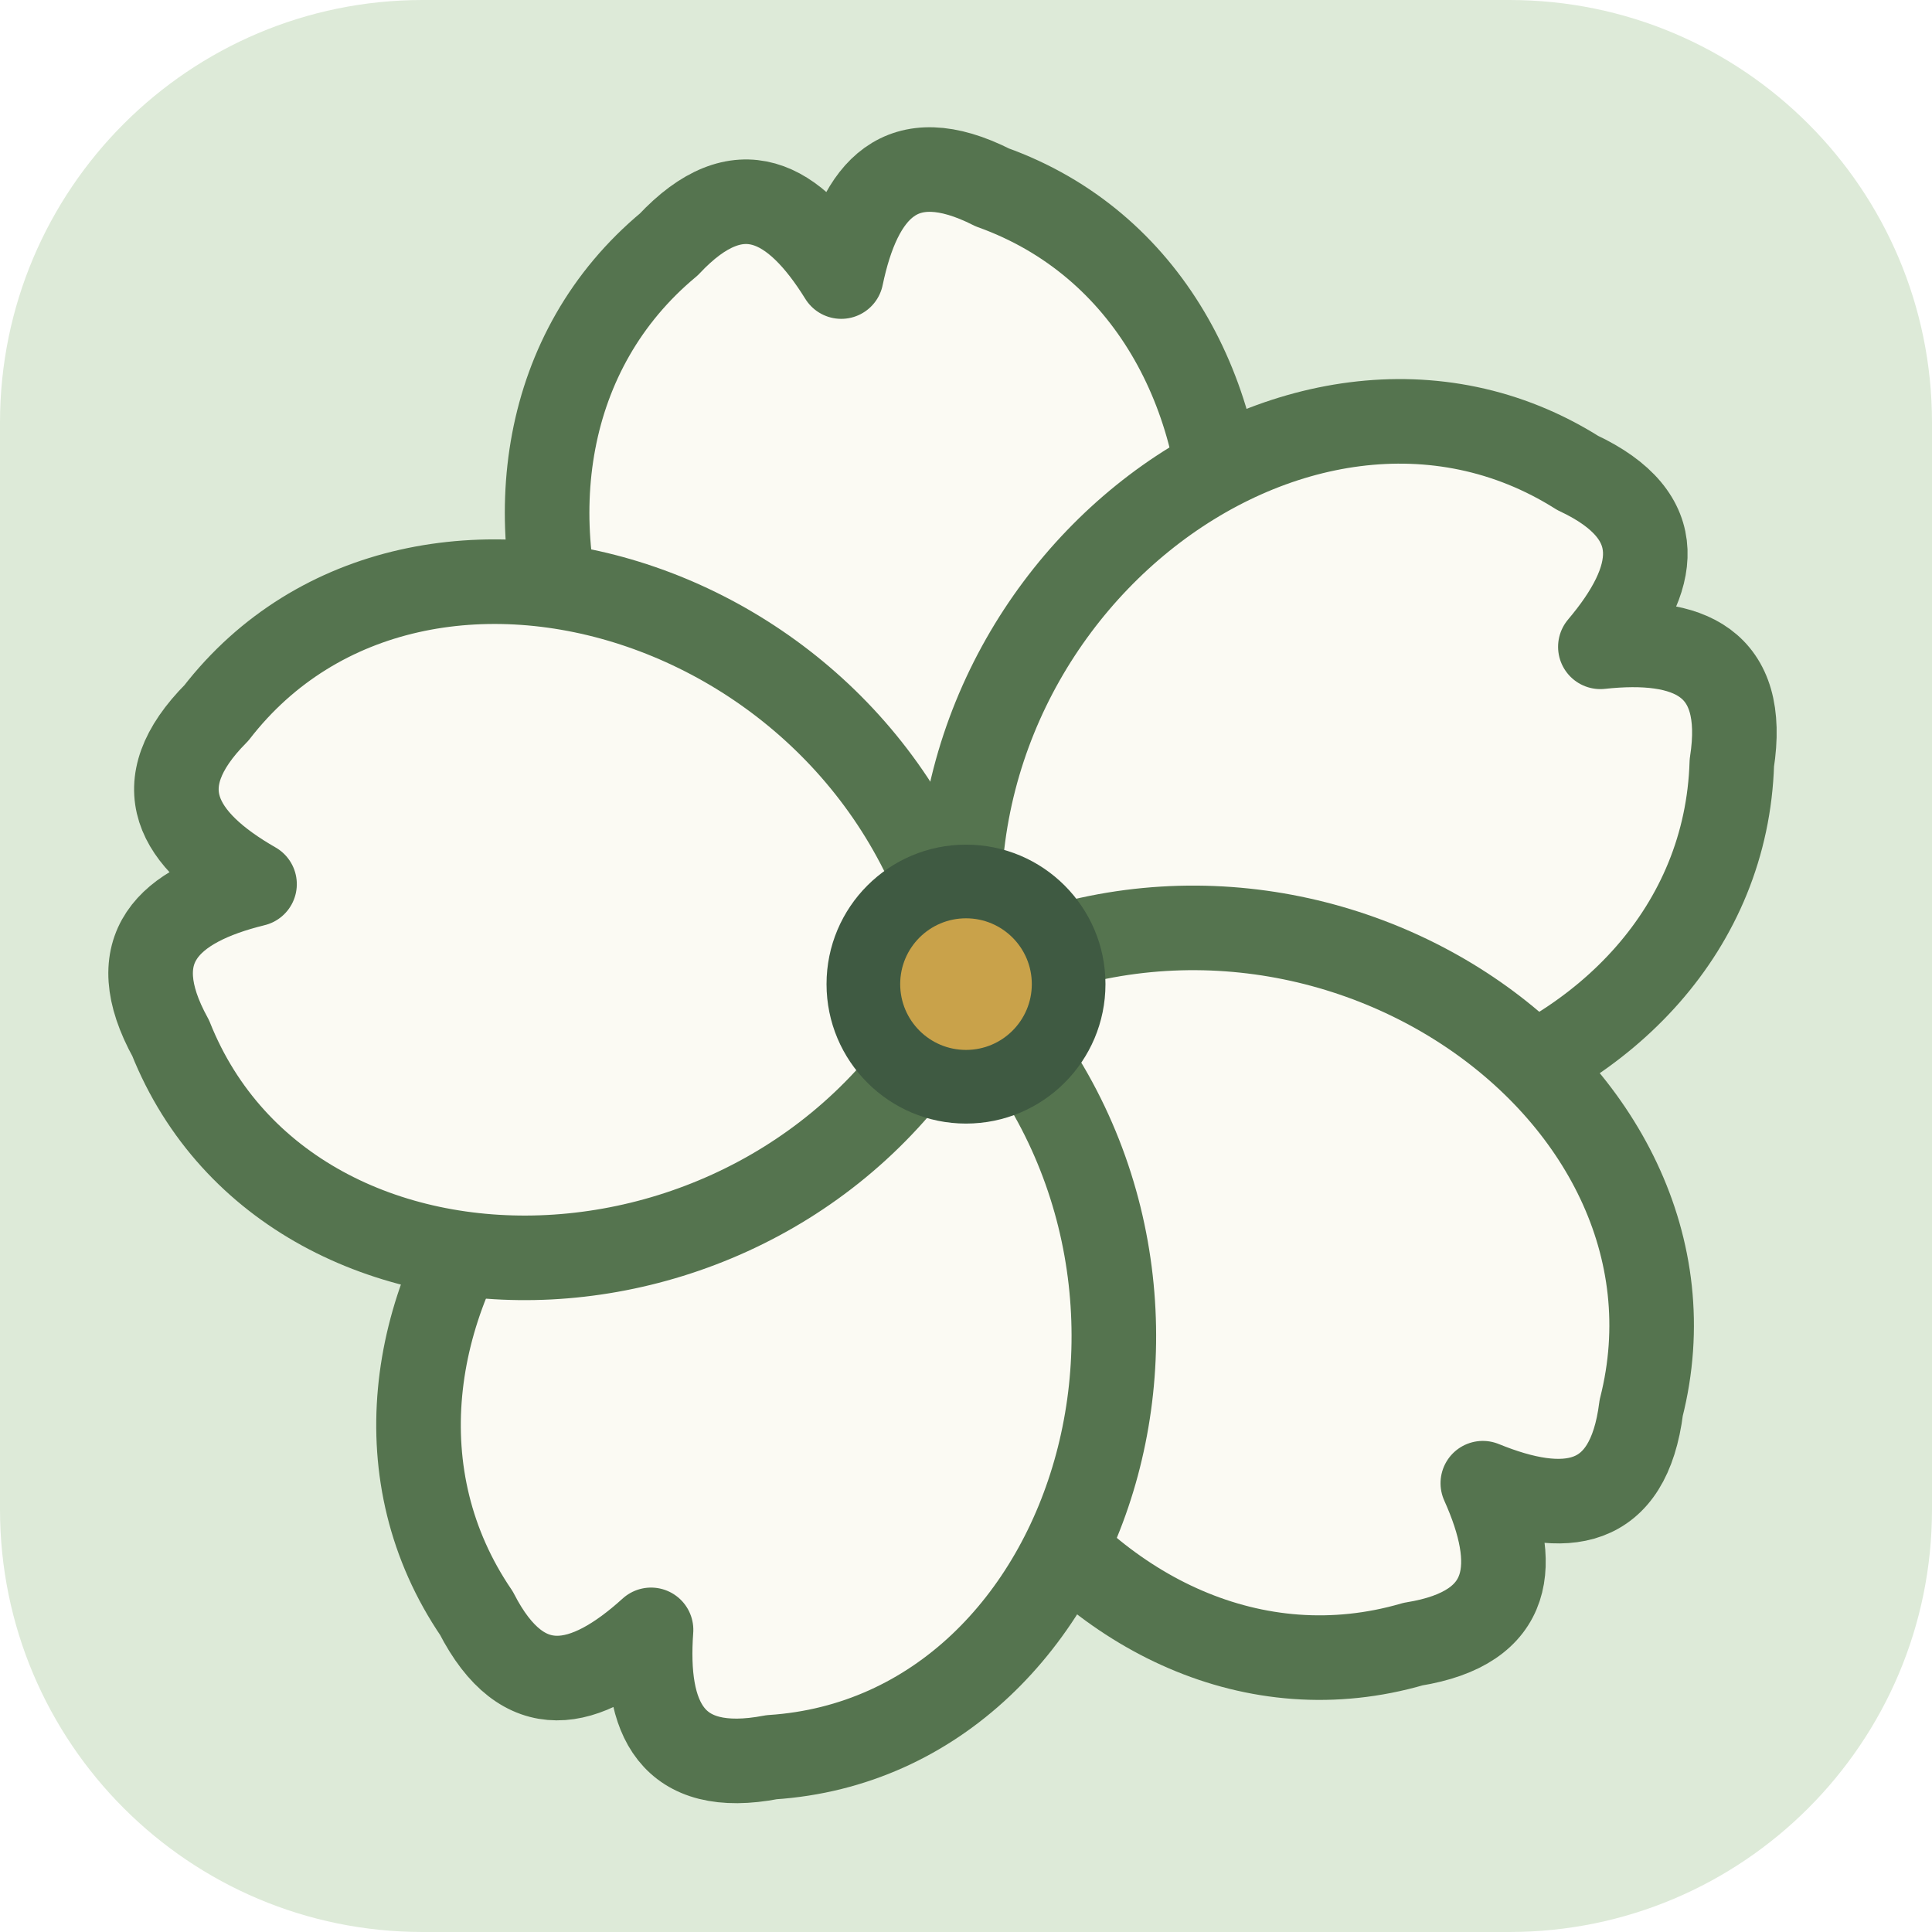
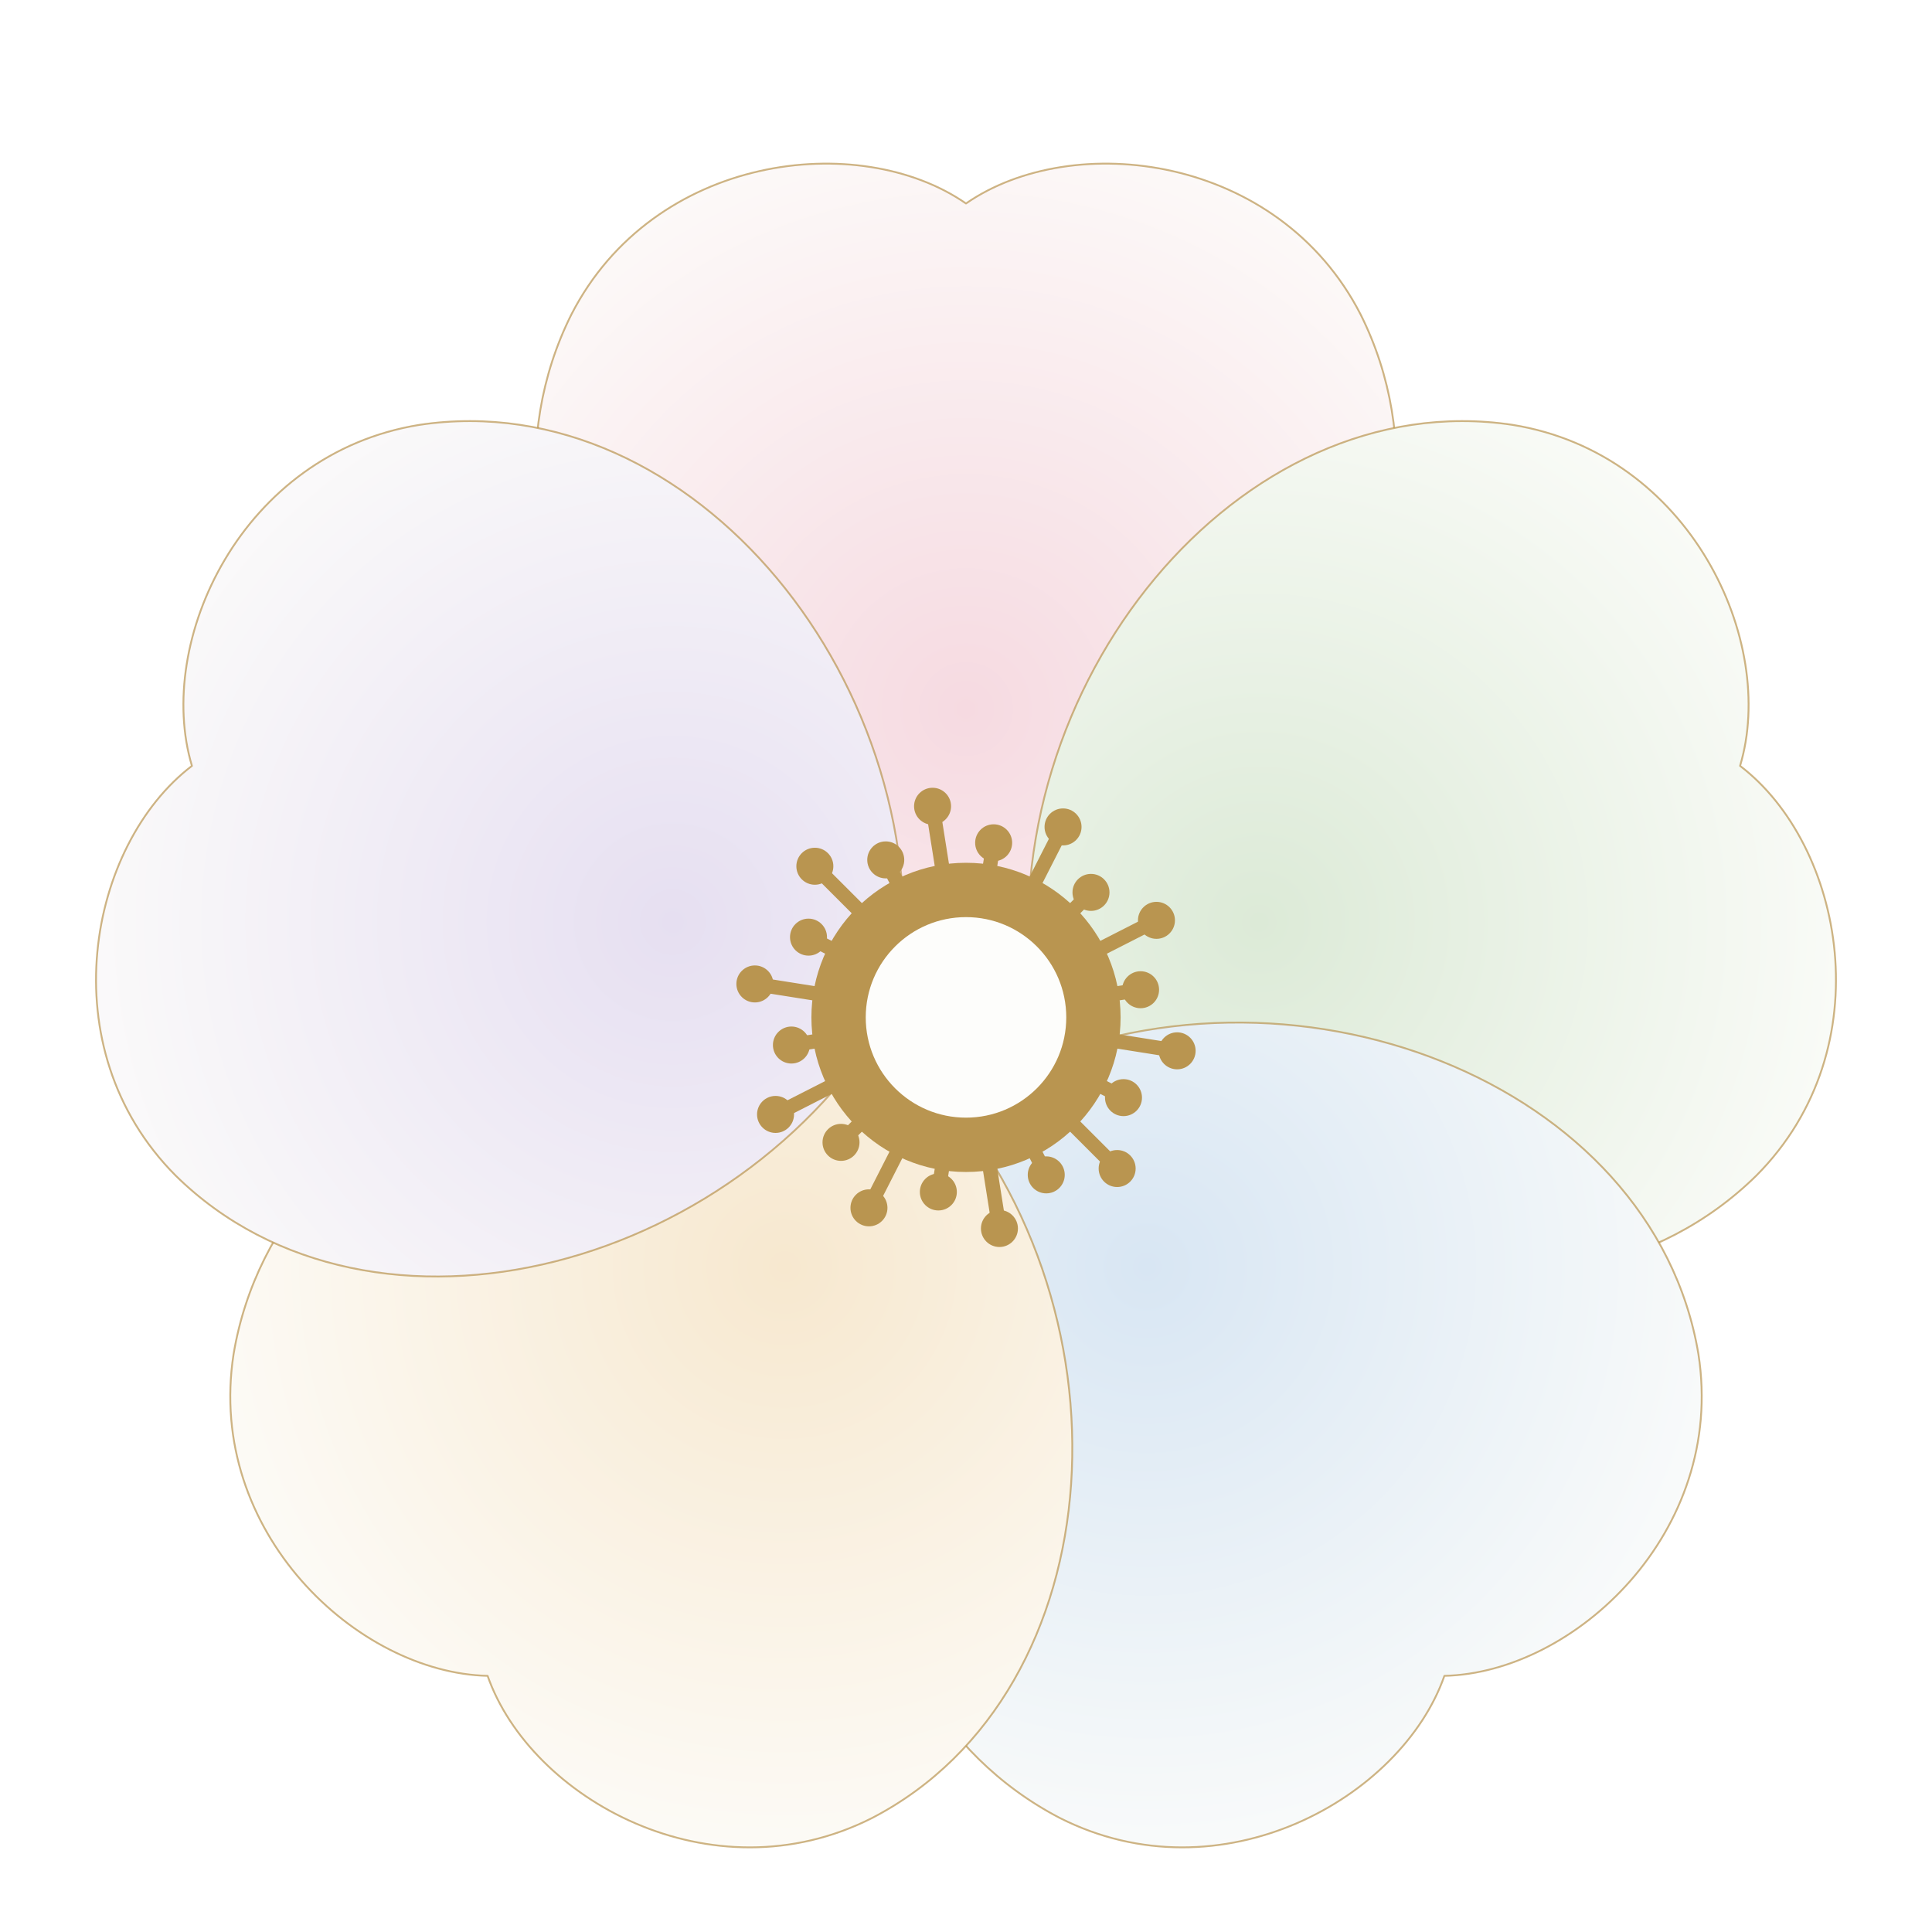
- <svg xmlns="http://www.w3.org/2000/svg" viewBox="0 0 32 32">
-   <rect width="32" height="32" rx="7" fill="#ddead8" />
-   <g transform="translate(16 16.3) rotate(-10) scale(0.68)">
-     <g transform="rotate(0)">
-       <path d="M0 0C-9-3-11-15-4-19C-2-20.5-.8-19.5 0-17.5C.8-19.5 2-20.5 4-19C11-15 9-3 0 0Z" fill="#fbfaf3" stroke="#55744f" stroke-width="2.06" stroke-linejoin="round" />
+ <svg xmlns="http://www.w3.org/2000/svg" viewBox="-470 -470 940 940">
+   <defs>
+     <radialGradient id="r850" gradientUnits="userSpaceOnUse" cx="0" cy="-150" r="320">
+       <stop offset="0" stop-color="hsl(345 62% 91%)" />
+       <stop offset="1" stop-color="hsl(40 40% 99%)" />
+     </radialGradient>
+     <radialGradient id="r851" gradientUnits="userSpaceOnUse" cx="0" cy="-150" r="320">
+       <stop offset="0" stop-color="hsl(105 30% 88%)" />
+       <stop offset="1" stop-color="hsl(40 40% 99%)" />
+     </radialGradient>
+     <radialGradient id="r852" gradientUnits="userSpaceOnUse" cx="0" cy="-150" r="320">
+       <stop offset="0" stop-color="hsl(208 52% 90%)" />
+       <stop offset="1" stop-color="hsl(40 40% 99%)" />
+     </radialGradient>
+     <radialGradient id="r853" gradientUnits="userSpaceOnUse" cx="0" cy="-150" r="320">
+       <stop offset="0" stop-color="hsl(38 72% 89%)" />
+       <stop offset="1" stop-color="hsl(40 40% 99%)" />
+     </radialGradient>
+     <radialGradient id="r854" gradientUnits="userSpaceOnUse" cx="0" cy="-150" r="320">
+       <stop offset="0" stop-color="hsl(262 40% 91%)" />
+       <stop offset="1" stop-color="hsl(40 40% 99%)" />
+     </radialGradient>
+   </defs>
+   <g transform="translate(0 25)">
+     <g transform="rotate(0) translate(0 0)">
+       <path d="M0,-34 C-150,-62 -252,-222 -192,-342 C-152,-420 -52,-432 0,-396 C52,-432 152,-420 192,-342 C252,-222 150,-62 0,-34 Z" transform="scale(1 1)" fill="url(#r850)" stroke="#b99550" stroke-opacity="0.7" stroke-width="0.9" vector-effect="non-scaling-stroke" stroke-linejoin="round" />
    </g>
-     <g transform="rotate(72)">
-       <path d="M0 0C-9-3-11-15-4-19C-2-20.5-.8-19.5 0-17.5C.8-19.5 2-20.5 4-19C11-15 9-3 0 0Z" fill="#fbfaf3" stroke="#55744f" stroke-width="2.06" stroke-linejoin="round" />
+     <g transform="rotate(72) translate(0 0)">
+       <path d="M0,-34 C-150,-62 -252,-222 -192,-342 C-152,-420 -52,-432 0,-396 C52,-432 152,-420 192,-342 C252,-222 150,-62 0,-34 Z" transform="scale(1 1)" fill="url(#r851)" stroke="#b99550" stroke-opacity="0.7" stroke-width="0.9" vector-effect="non-scaling-stroke" stroke-linejoin="round" />
    </g>
-     <g transform="rotate(144)">
-       <path d="M0 0C-9-3-11-15-4-19C-2-20.5-.8-19.5 0-17.5C.8-19.5 2-20.5 4-19C11-15 9-3 0 0Z" fill="#fbfaf3" stroke="#55744f" stroke-width="2.06" stroke-linejoin="round" />
+     <g transform="rotate(144) translate(0 0)">
+       <path d="M0,-34 C-150,-62 -252,-222 -192,-342 C-152,-420 -52,-432 0,-396 C52,-432 152,-420 192,-342 C252,-222 150,-62 0,-34 Z" transform="scale(1 1)" fill="url(#r852)" stroke="#b99550" stroke-opacity="0.7" stroke-width="0.9" vector-effect="non-scaling-stroke" stroke-linejoin="round" />
    </g>
-     <g transform="rotate(216)">
-       <path d="M0 0C-9-3-11-15-4-19C-2-20.5-.8-19.5 0-17.5C.8-19.5 2-20.5 4-19C11-15 9-3 0 0Z" fill="#fbfaf3" stroke="#55744f" stroke-width="2.06" stroke-linejoin="round" />
+     <g transform="rotate(216) translate(0 0)">
+       <path d="M0,-34 C-150,-62 -252,-222 -192,-342 C-152,-420 -52,-432 0,-396 C52,-432 152,-420 192,-342 C252,-222 150,-62 0,-34 Z" transform="scale(1 1)" fill="url(#r853)" stroke="#b99550" stroke-opacity="0.7" stroke-width="0.9" vector-effect="non-scaling-stroke" stroke-linejoin="round" />
    </g>
-     <g transform="rotate(288)">
-       <path d="M0 0C-9-3-11-15-4-19C-2-20.5-.8-19.5 0-17.5C.8-19.5 2-20.5 4-19C11-15 9-3 0 0Z" fill="#fbfaf3" stroke="#55744f" stroke-width="2.06" stroke-linejoin="round" />
+     <g transform="rotate(288) translate(0 0)">
+       <path d="M0,-34 C-150,-62 -252,-222 -192,-342 C-152,-420 -52,-432 0,-396 C52,-432 152,-420 192,-342 C252,-222 150,-62 0,-34 Z" transform="scale(1 1)" fill="url(#r854)" stroke="#b99550" stroke-opacity="0.7" stroke-width="0.9" vector-effect="non-scaling-stroke" stroke-linejoin="round" />
    </g>
+     <line x1="49.384" y1="7.822" x2="94.818" y2="15.018" stroke="#b99550" stroke-width="7" stroke-linecap="round" />
+     <circle cx="102.72" cy="16.269" r="9" fill="#b99550" />
+     <line x1="44.55" y1="22.7" x2="69.499" y2="35.411" stroke="#b99550" stroke-width="7" stroke-linecap="round" />
+     <circle cx="76.627" cy="39.043" r="9" fill="#b99550" />
+     <line x1="35.355" y1="35.355" x2="67.882" y2="67.882" stroke="#b99550" stroke-width="7" stroke-linecap="round" />
+     <circle cx="73.539" cy="73.539" r="9" fill="#b99550" />
+     <line x1="22.7" y1="44.55" x2="35.411" y2="69.499" stroke="#b99550" stroke-width="7" stroke-linecap="round" />
+     <circle cx="39.043" cy="76.627" r="9" fill="#b99550" />
+     <line x1="7.822" y1="49.384" x2="15.018" y2="94.818" stroke="#b99550" stroke-width="7" stroke-linecap="round" />
+     <circle cx="16.269" cy="102.72" r="9" fill="#b99550" />
+     <line x1="-7.822" y1="49.384" x2="-12.202" y2="77.04" stroke="#b99550" stroke-width="7" stroke-linecap="round" />
+     <circle cx="-13.453" cy="84.941" r="9" fill="#b99550" />
+     <line x1="-22.7" y1="44.55" x2="-43.583" y2="85.537" stroke="#b99550" stroke-width="7" stroke-linecap="round" />
+     <circle cx="-47.215" cy="92.665" r="9" fill="#b99550" />
+     <line x1="-35.355" y1="35.355" x2="-55.154" y2="55.154" stroke="#b99550" stroke-width="7" stroke-linecap="round" />
+     <circle cx="-60.811" cy="60.811" r="9" fill="#b99550" />
+     <line x1="-44.55" y1="22.7" x2="-85.537" y2="43.583" stroke="#b99550" stroke-width="7" stroke-linecap="round" />
+     <circle cx="-92.665" cy="47.215" r="9" fill="#b99550" />
+     <line x1="-49.384" y1="7.822" x2="-77.04" y2="12.202" stroke="#b99550" stroke-width="7" stroke-linecap="round" />
+     <circle cx="-84.941" cy="13.453" r="9" fill="#b99550" />
+     <line x1="-49.384" y1="-7.822" x2="-94.818" y2="-15.018" stroke="#b99550" stroke-width="7" stroke-linecap="round" />
+     <circle cx="-102.72" cy="-16.269" r="9" fill="#b99550" />
+     <line x1="-44.55" y1="-22.7" x2="-69.499" y2="-35.411" stroke="#b99550" stroke-width="7" stroke-linecap="round" />
+     <circle cx="-76.627" cy="-39.043" r="9" fill="#b99550" />
+     <line x1="-35.355" y1="-35.355" x2="-67.882" y2="-67.882" stroke="#b99550" stroke-width="7" stroke-linecap="round" />
+     <circle cx="-73.539" cy="-73.539" r="9" fill="#b99550" />
+     <line x1="-22.7" y1="-44.55" x2="-35.411" y2="-69.499" stroke="#b99550" stroke-width="7" stroke-linecap="round" />
+     <circle cx="-39.043" cy="-76.627" r="9" fill="#b99550" />
+     <line x1="-7.822" y1="-49.384" x2="-15.018" y2="-94.818" stroke="#b99550" stroke-width="7" stroke-linecap="round" />
+     <circle cx="-16.269" cy="-102.72" r="9" fill="#b99550" />
+     <line x1="7.822" y1="-49.384" x2="12.202" y2="-77.04" stroke="#b99550" stroke-width="7" stroke-linecap="round" />
+     <circle cx="13.453" cy="-84.941" r="9" fill="#b99550" />
+     <line x1="22.7" y1="-44.55" x2="43.583" y2="-85.537" stroke="#b99550" stroke-width="7" stroke-linecap="round" />
+     <circle cx="47.215" cy="-92.665" r="9" fill="#b99550" />
+     <line x1="35.355" y1="-35.355" x2="55.154" y2="-55.154" stroke="#b99550" stroke-width="7" stroke-linecap="round" />
+     <circle cx="60.811" cy="-60.811" r="9" fill="#b99550" />
+     <line x1="44.55" y1="-22.7" x2="85.537" y2="-43.583" stroke="#b99550" stroke-width="7" stroke-linecap="round" />
+     <circle cx="92.665" cy="-47.215" r="9" fill="#b99550" />
+     <line x1="49.384" y1="-7.822" x2="77.04" y2="-12.202" stroke="#b99550" stroke-width="7" stroke-linecap="round" />
+     <circle cx="84.941" cy="-13.453" r="9" fill="#b99550" />
+     <circle r="62" fill="hsl(40 40% 99%)" stroke="#b99550" stroke-width="26.438" />
  </g>
-   <circle cx="16" cy="16.3" r="2.31" fill="#3f5a42" />
-   <circle cx="16" cy="16.3" r="1.09" fill="#c9a24a" />
</svg>
